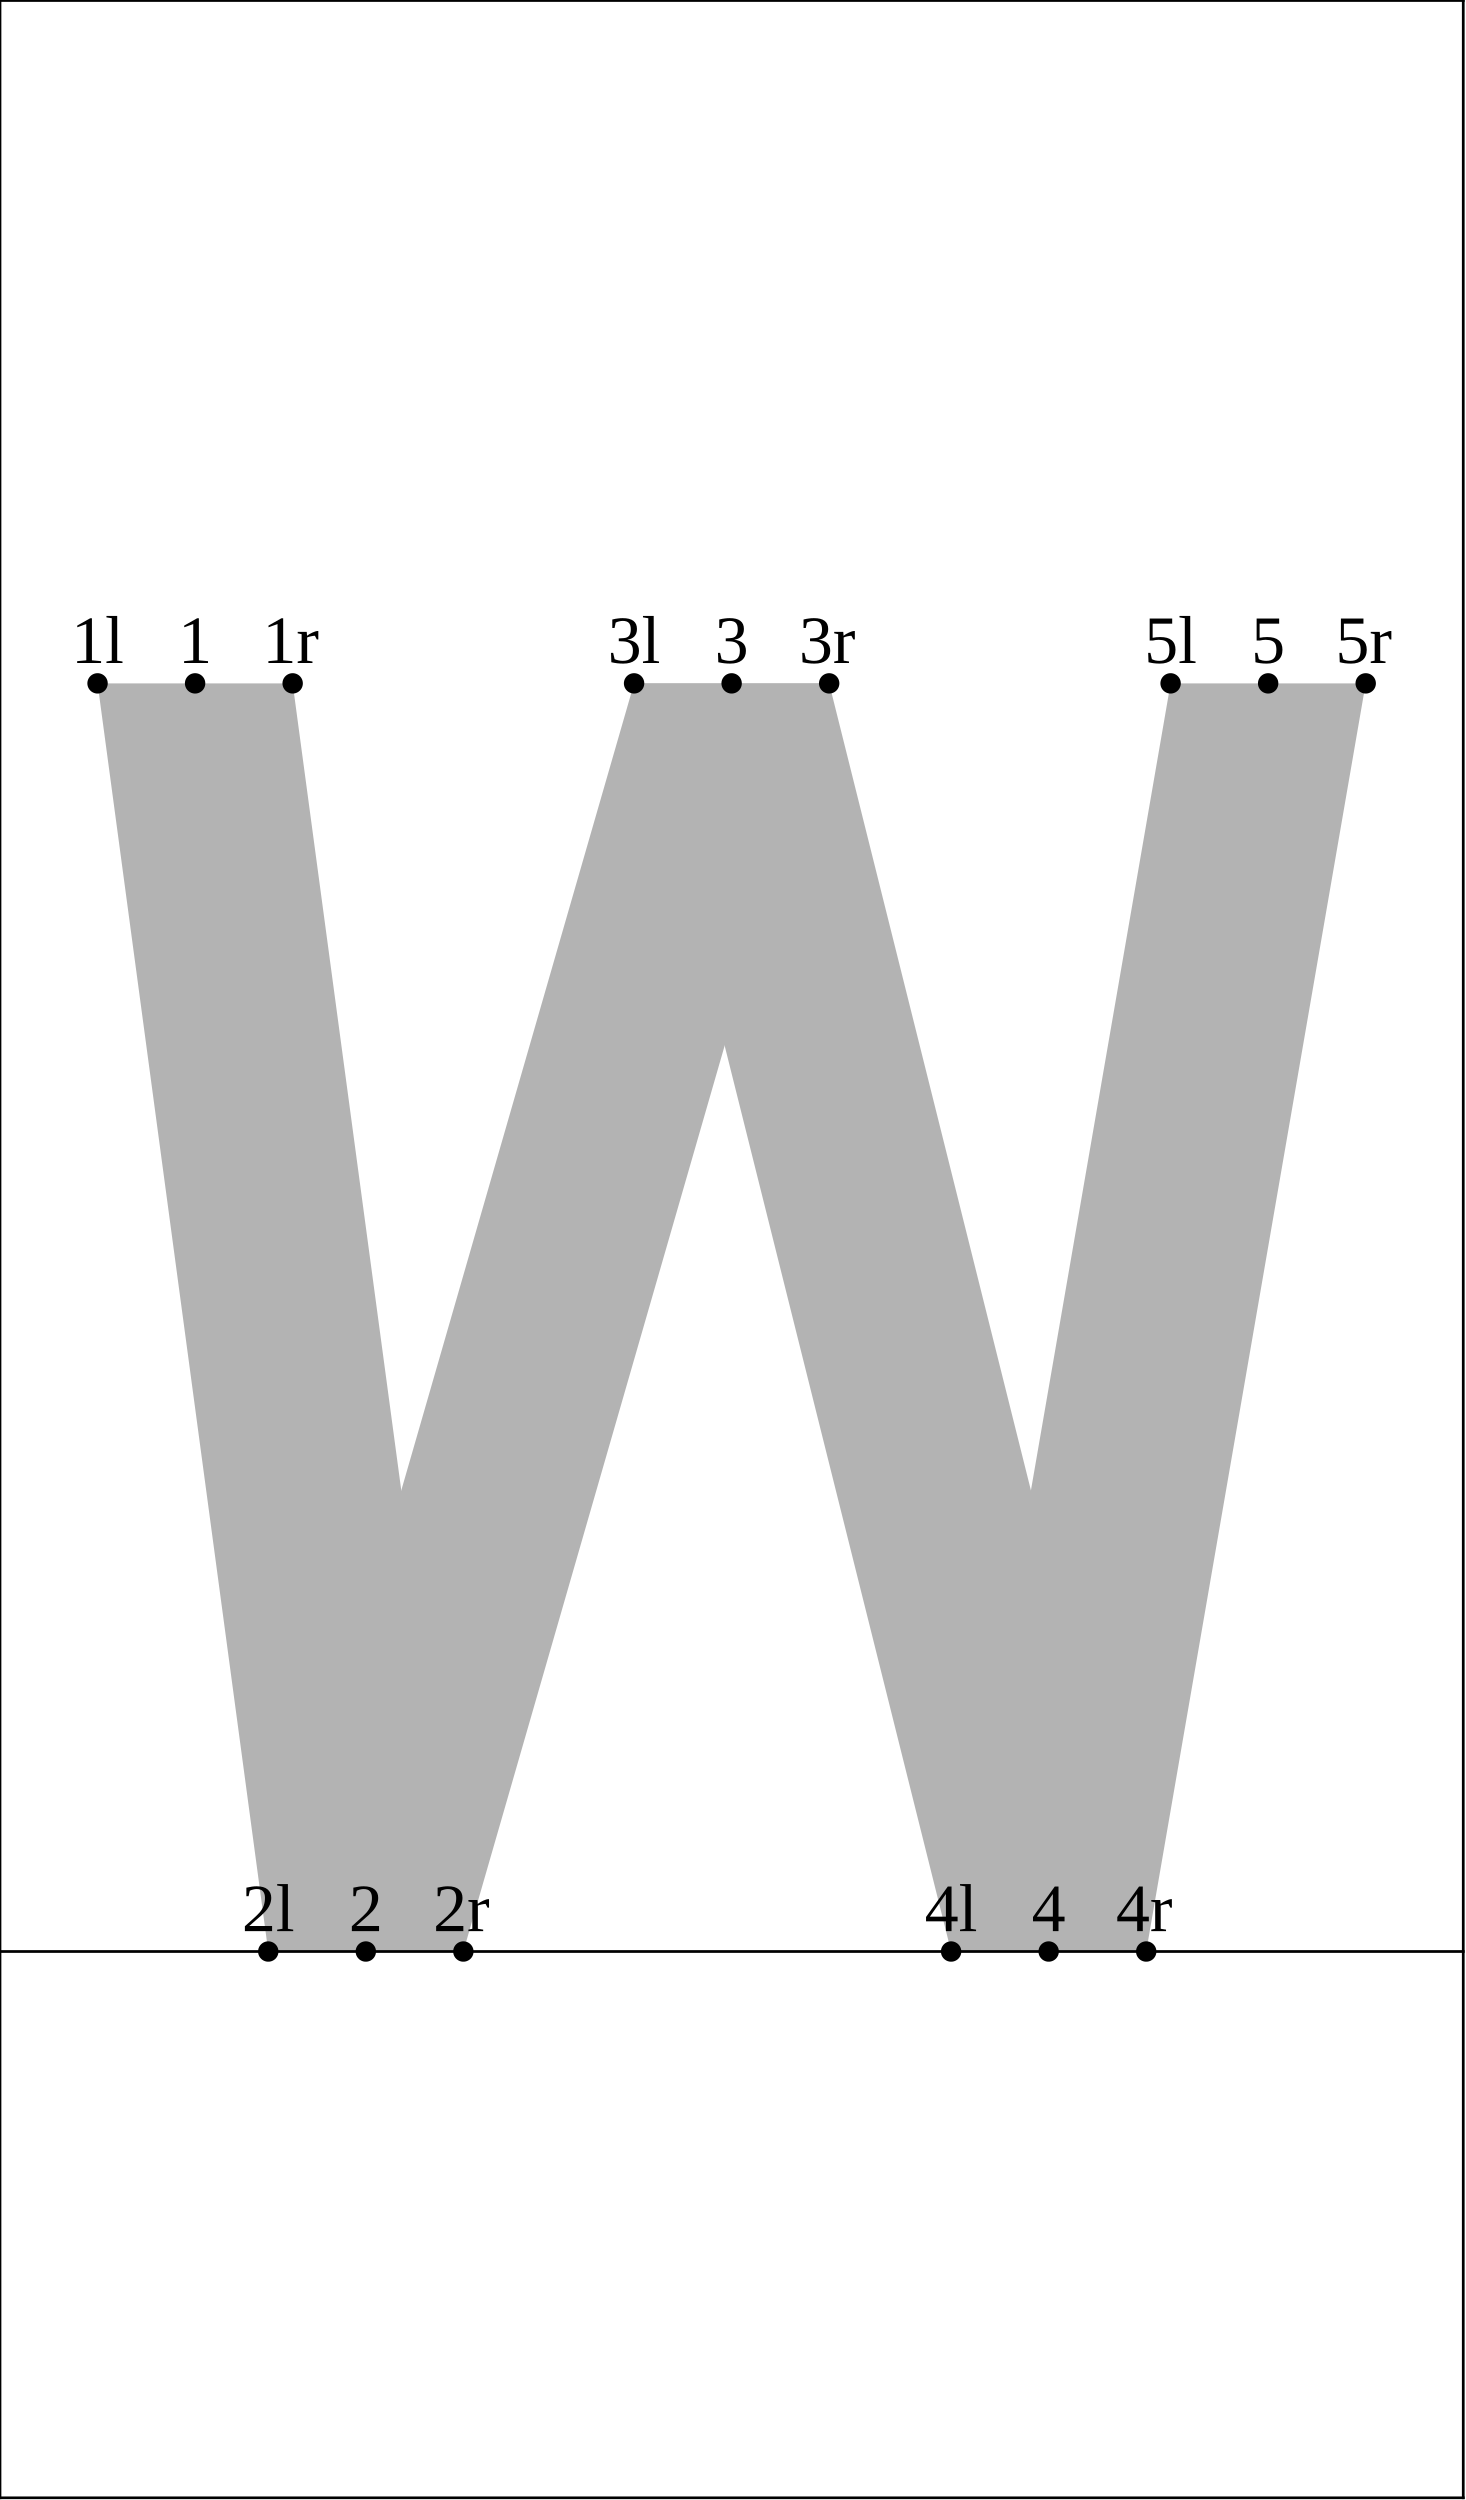
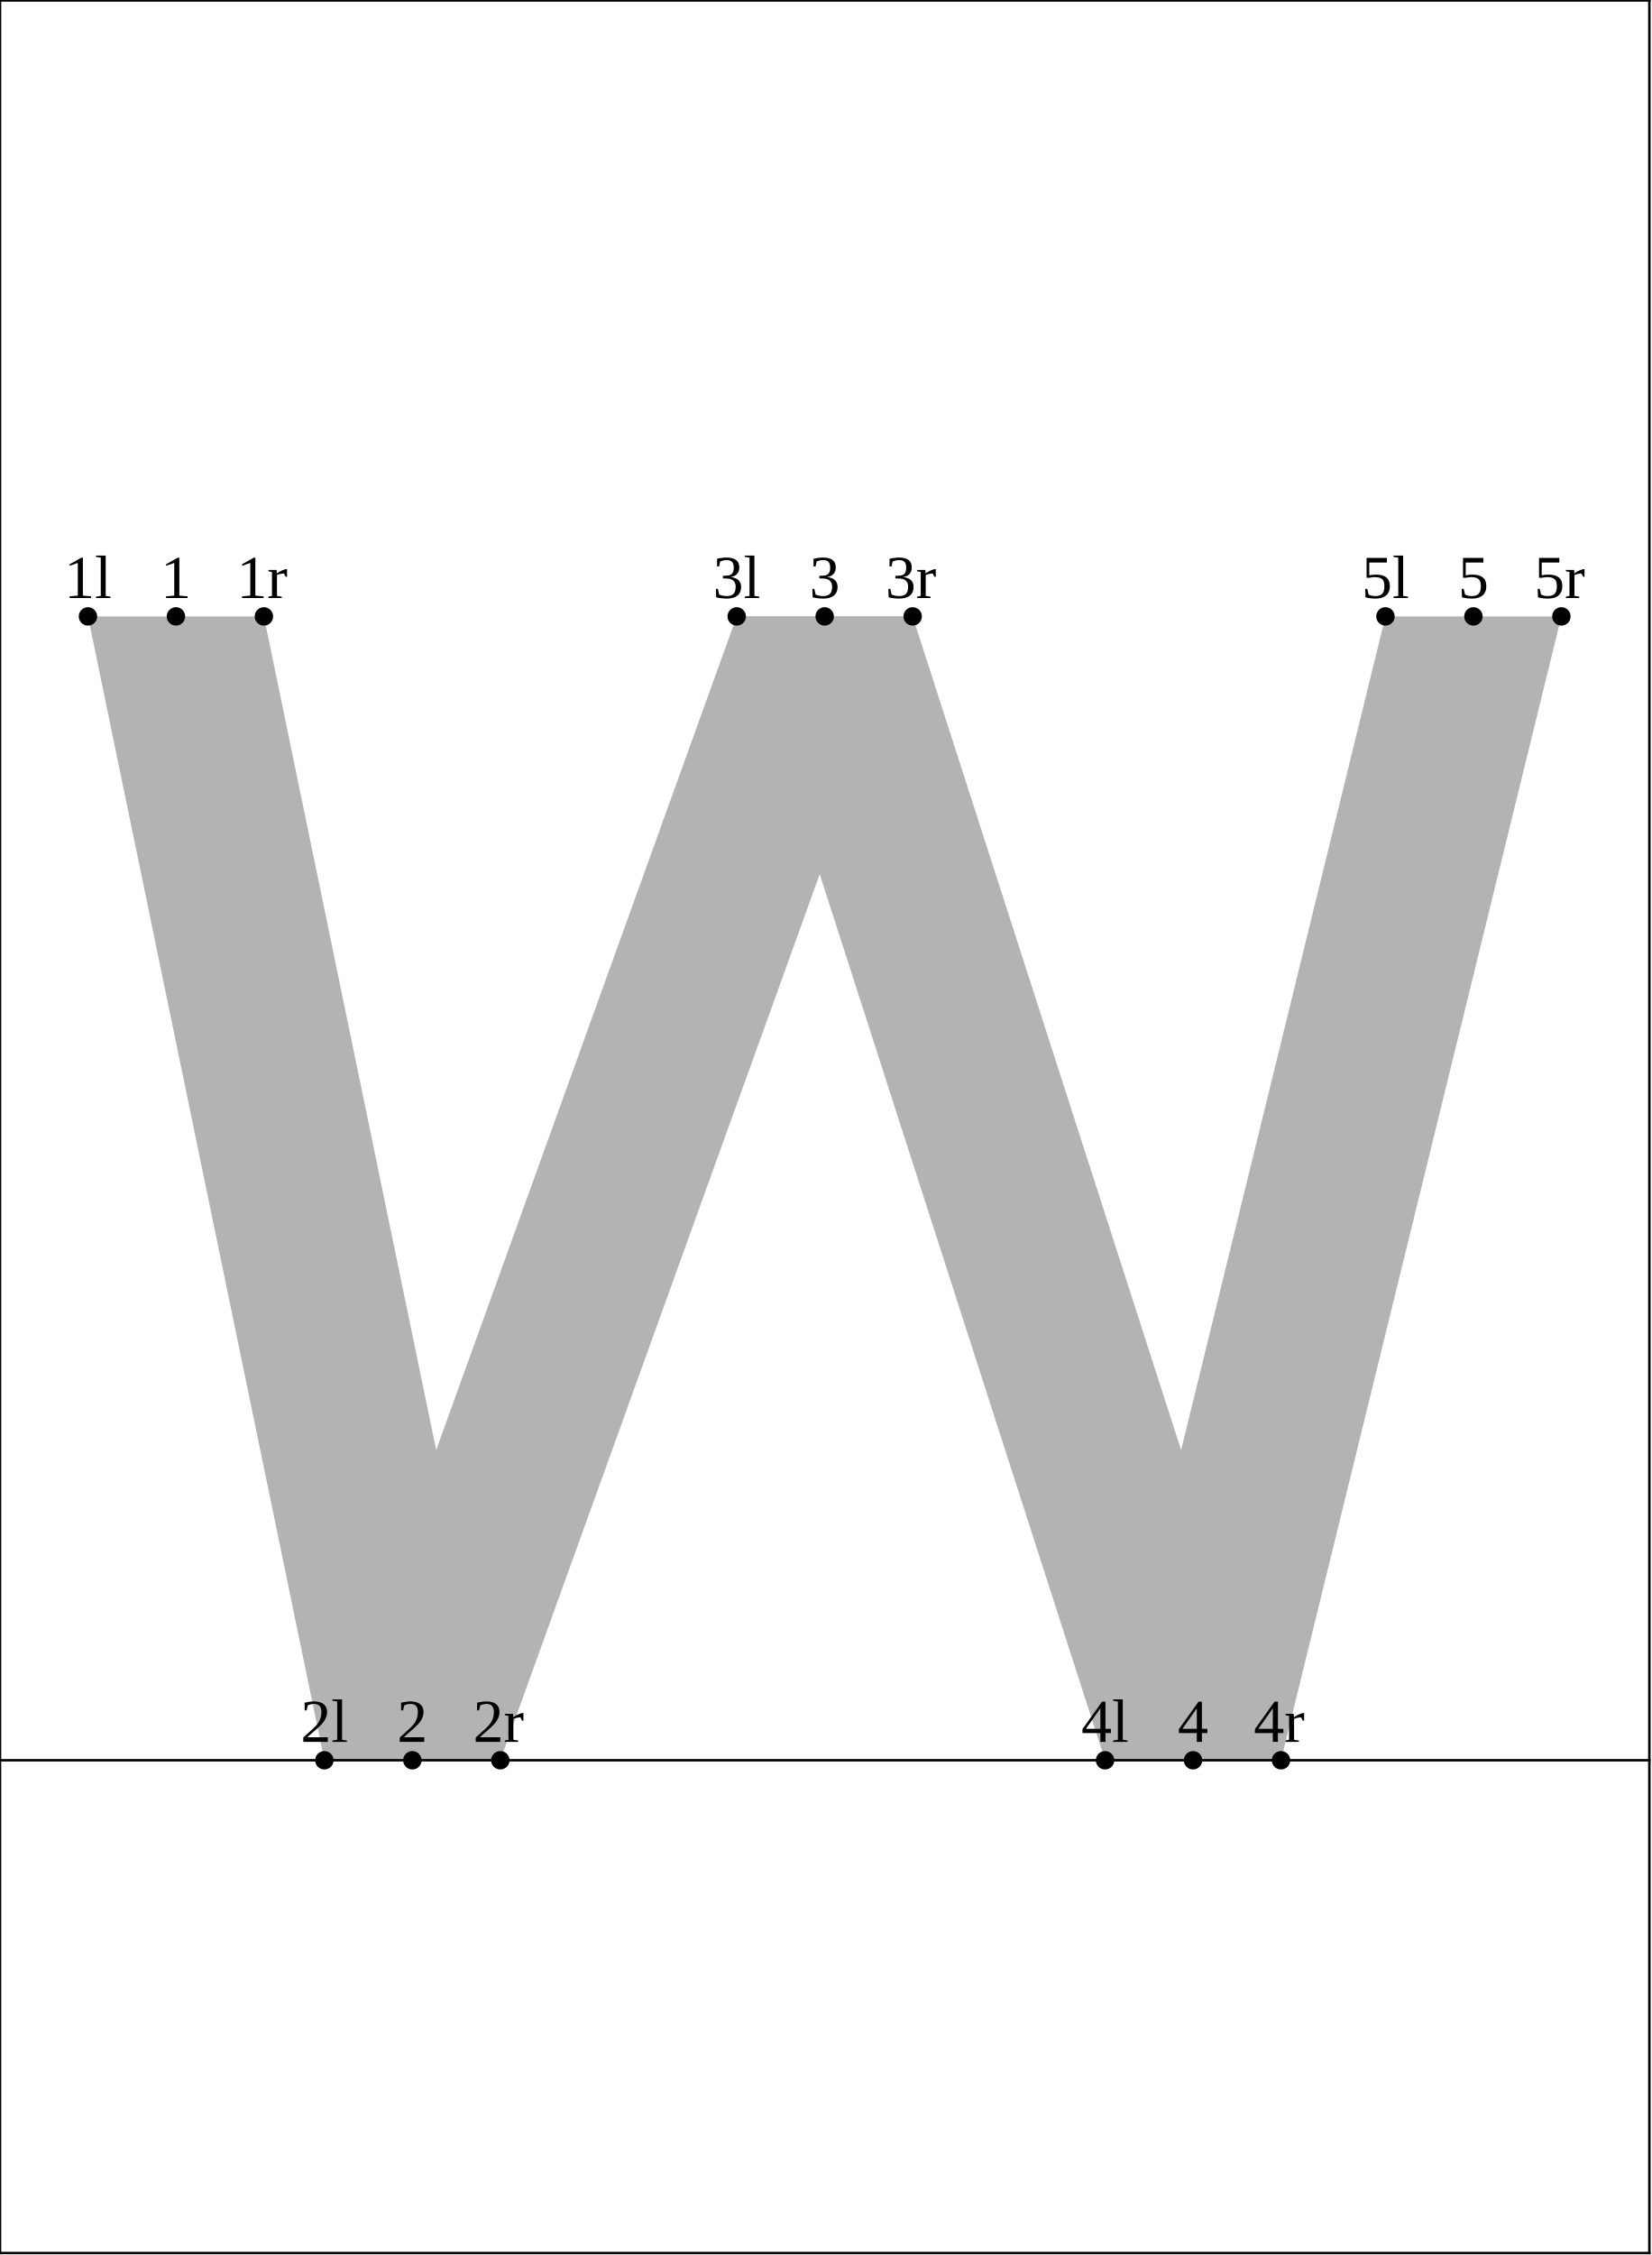
- <svg xmlns="http://www.w3.org/2000/svg" version="1.1" width="215.593" height="367.662" viewBox="0 0 215.593 367.662">
-   <path d="M14.346 100.5L39.452 287L68.144 287L43.039 100.5Z" style="fill: rgb(70%,70%,70%);stroke: none;" />
-   <path d="M39.452 287L93.25 100.5L121.942 100.5L68.144 287Z" style="fill: rgb(70%,70%,70%);stroke: none;" />
-   <path d="M93.25 100.5L139.875 287L168.567 287L121.942 100.5Z" style="fill: rgb(70%,70%,70%);stroke: none;" />
-   <path d="M172.154 100.5L139.875 287L168.567 287L200.846 100.5Z" style="fill: rgb(70%,70%,70%);stroke: none;" />
+ <svg xmlns="http://www.w3.org/2000/svg" version="1.1" width="269.391" height="367.662" viewBox="0 0 269.391 367.662">
+   <path d="M14.346 100.5L52.901 287L81.594 287L43.039 100.5Z" style="fill: rgb(70%,70%,70%);stroke: none;" />
+   <path d="M52.901 287L120.149 100.5L148.842 100.5L81.594 287Z" style="fill: rgb(70%,70%,70%);stroke: none;" />
+   <path d="M120.149 100.5L180.224 287L208.916 287L148.842 100.5Z" style="fill: rgb(70%,70%,70%);stroke: none;" />
+   <path d="M225.952 100.5L180.224 287L208.916 287L254.644 100.5Z" style="fill: rgb(70%,70%,70%);stroke: none;" />
  <g transform="translate(10.47183 97.49992)" style="fill: rgb(0%,0%,0%);">
    <text font-size="9.963">1l</text>
  </g>
  <path d="M14.346 100.5l0 0" style="stroke:rgb(0%,0%,0%); stroke-width: 3;stroke-linecap: round;stroke-linejoin: round;stroke-miterlimit: 10;fill: none;" />
-   <g transform="translate(35.57753 284)" style="fill: rgb(0%,0%,0%);">
+   <g transform="translate(49.02707 284)" style="fill: rgb(0%,0%,0%);">
    <text font-size="9.963">2l</text>
  </g>
-   <path d="M39.452 287l0 0" style="stroke:rgb(0%,0%,0%); stroke-width: 3;stroke-linecap: round;stroke-linejoin: round;stroke-miterlimit: 10;fill: none;" />
-   <g transform="translate(89.37566 97.49992)" style="fill: rgb(0%,0%,0%);">
+   <path d="M52.901 287l0 0" style="stroke:rgb(0%,0%,0%); stroke-width: 3;stroke-linecap: round;stroke-linejoin: round;stroke-miterlimit: 10;fill: none;" />
+   <g transform="translate(116.2747 97.49992)" style="fill: rgb(0%,0%,0%);">
    <text font-size="9.963">3l</text>
  </g>
-   <path d="M93.25 100.5l0 0" style="stroke:rgb(0%,0%,0%); stroke-width: 3;stroke-linecap: round;stroke-linejoin: round;stroke-miterlimit: 10;fill: none;" />
-   <g transform="translate(136.0007 284)" style="fill: rgb(0%,0%,0%);">
+   <path d="M120.149 100.5l0 0" style="stroke:rgb(0%,0%,0%); stroke-width: 3;stroke-linecap: round;stroke-linejoin: round;stroke-miterlimit: 10;fill: none;" />
+   <g transform="translate(176.3493 284)" style="fill: rgb(0%,0%,0%);">
    <text font-size="9.963">4l</text>
  </g>
-   <path d="M139.875 287l0 0" style="stroke:rgb(0%,0%,0%); stroke-width: 3;stroke-linecap: round;stroke-linejoin: round;stroke-miterlimit: 10;fill: none;" />
-   <g transform="translate(168.2795 97.49992)" style="fill: rgb(0%,0%,0%);">
+   <path d="M180.224 287l0 0" style="stroke:rgb(0%,0%,0%); stroke-width: 3;stroke-linecap: round;stroke-linejoin: round;stroke-miterlimit: 10;fill: none;" />
+   <g transform="translate(222.0776 97.49992)" style="fill: rgb(0%,0%,0%);">
    <text font-size="9.963">5l</text>
  </g>
-   <path d="M172.154 100.5l0 0" style="stroke:rgb(0%,0%,0%); stroke-width: 3;stroke-linecap: round;stroke-linejoin: round;stroke-miterlimit: 10;fill: none;" />
+   <path d="M225.952 100.5l0 0" style="stroke:rgb(0%,0%,0%); stroke-width: 3;stroke-linecap: round;stroke-linejoin: round;stroke-miterlimit: 10;fill: none;" />
  <g transform="translate(26.20177 97.49992)" style="fill: rgb(0%,0%,0%);">
    <text font-size="9.963">1</text>
  </g>
  <path d="M28.692 100.5l0 0" style="stroke:rgb(0%,0%,0%); stroke-width: 3;stroke-linecap: round;stroke-linejoin: round;stroke-miterlimit: 10;fill: none;" />
-   <g transform="translate(51.30745 284)" style="fill: rgb(0%,0%,0%);">
+   <g transform="translate(64.75699 284)" style="fill: rgb(0%,0%,0%);">
    <text font-size="9.963">2</text>
  </g>
-   <path d="M53.798 287l0 0" style="stroke:rgb(0%,0%,0%); stroke-width: 3;stroke-linecap: round;stroke-linejoin: round;stroke-miterlimit: 10;fill: none;" />
-   <g transform="translate(105.1056 97.49992)" style="fill: rgb(0%,0%,0%);">
+   <path d="M67.248 287l0 0" style="stroke:rgb(0%,0%,0%); stroke-width: 3;stroke-linecap: round;stroke-linejoin: round;stroke-miterlimit: 10;fill: none;" />
+   <g transform="translate(132.0046 97.49992)" style="fill: rgb(0%,0%,0%);">
    <text font-size="9.963">3</text>
  </g>
-   <path d="M107.596 100.5l0 0" style="stroke:rgb(0%,0%,0%); stroke-width: 3;stroke-linecap: round;stroke-linejoin: round;stroke-miterlimit: 10;fill: none;" />
-   <g transform="translate(151.7306 284)" style="fill: rgb(0%,0%,0%);">
+   <path d="M134.495 100.5l0 0" style="stroke:rgb(0%,0%,0%); stroke-width: 3;stroke-linecap: round;stroke-linejoin: round;stroke-miterlimit: 10;fill: none;" />
+   <g transform="translate(192.0792 284)" style="fill: rgb(0%,0%,0%);">
    <text font-size="9.963">4</text>
  </g>
-   <path d="M154.221 287l0 0" style="stroke:rgb(0%,0%,0%); stroke-width: 3;stroke-linecap: round;stroke-linejoin: round;stroke-miterlimit: 10;fill: none;" />
-   <g transform="translate(184.0094 97.49992)" style="fill: rgb(0%,0%,0%);">
+   <path d="M194.57 287l0 0" style="stroke:rgb(0%,0%,0%); stroke-width: 3;stroke-linecap: round;stroke-linejoin: round;stroke-miterlimit: 10;fill: none;" />
+   <g transform="translate(237.8075 97.49992)" style="fill: rgb(0%,0%,0%);">
    <text font-size="9.963">5</text>
  </g>
-   <path d="M186.5 100.5l0 0" style="stroke:rgb(0%,0%,0%); stroke-width: 3;stroke-linecap: round;stroke-linejoin: round;stroke-miterlimit: 10;fill: none;" />
+   <path d="M240.298 100.5l0 0" style="stroke:rgb(0%,0%,0%); stroke-width: 3;stroke-linecap: round;stroke-linejoin: round;stroke-miterlimit: 10;fill: none;" />
  <g transform="translate(38.59695 97.49992)" style="fill: rgb(0%,0%,0%);">
    <text font-size="9.963">1r</text>
  </g>
  <path d="M43.039 100.5l0 0" style="stroke:rgb(0%,0%,0%); stroke-width: 3;stroke-linecap: round;stroke-linejoin: round;stroke-miterlimit: 10;fill: none;" />
-   <g transform="translate(63.70265 284)" style="fill: rgb(0%,0%,0%);">
+   <g transform="translate(77.15218 284)" style="fill: rgb(0%,0%,0%);">
    <text font-size="9.963">2r</text>
  </g>
-   <path d="M68.144 287l0 0" style="stroke:rgb(0%,0%,0%); stroke-width: 3;stroke-linecap: round;stroke-linejoin: round;stroke-miterlimit: 10;fill: none;" />
-   <g transform="translate(117.5008 97.49992)" style="fill: rgb(0%,0%,0%);">
+   <path d="M81.594 287l0 0" style="stroke:rgb(0%,0%,0%); stroke-width: 3;stroke-linecap: round;stroke-linejoin: round;stroke-miterlimit: 10;fill: none;" />
+   <g transform="translate(144.3998 97.49992)" style="fill: rgb(0%,0%,0%);">
    <text font-size="9.963">3r</text>
  </g>
-   <path d="M121.942 100.5l0 0" style="stroke:rgb(0%,0%,0%); stroke-width: 3;stroke-linecap: round;stroke-linejoin: round;stroke-miterlimit: 10;fill: none;" />
-   <g transform="translate(164.1258 284)" style="fill: rgb(0%,0%,0%);">
+   <path d="M148.842 100.5l0 0" style="stroke:rgb(0%,0%,0%); stroke-width: 3;stroke-linecap: round;stroke-linejoin: round;stroke-miterlimit: 10;fill: none;" />
+   <g transform="translate(204.4744 284)" style="fill: rgb(0%,0%,0%);">
    <text font-size="9.963">4r</text>
  </g>
-   <path d="M168.567 287l0 0" style="stroke:rgb(0%,0%,0%); stroke-width: 3;stroke-linecap: round;stroke-linejoin: round;stroke-miterlimit: 10;fill: none;" />
-   <g transform="translate(196.4046 97.49992)" style="fill: rgb(0%,0%,0%);">
+   <path d="M208.916 287l0 0" style="stroke:rgb(0%,0%,0%); stroke-width: 3;stroke-linecap: round;stroke-linejoin: round;stroke-miterlimit: 10;fill: none;" />
+   <g transform="translate(250.2027 97.49992)" style="fill: rgb(0%,0%,0%);">
    <text font-size="9.963">5r</text>
  </g>
-   <path d="M200.846 100.5l0 0" style="stroke:rgb(0%,0%,0%); stroke-width: 3;stroke-linecap: round;stroke-linejoin: round;stroke-miterlimit: 10;fill: none;" />
-   <path d="M0 287L215.193 287" style="stroke:rgb(0%,0%,0%); stroke-width: 0.4;stroke-linecap: square;stroke-linejoin: round;stroke-miterlimit: 10;fill: none;" />
-   <path d="M0 0.077L215.193 0.077" style="stroke:rgb(0%,0%,0%); stroke-width: 0.4;stroke-linecap: square;stroke-linejoin: round;stroke-miterlimit: 10;fill: none;" />
-   <path d="M0 367.339L215.193 367.339" style="stroke:rgb(0%,0%,0%); stroke-width: 0.4;stroke-linecap: square;stroke-linejoin: round;stroke-miterlimit: 10;fill: none;" />
+   <path d="M254.644 100.5l0 0" style="stroke:rgb(0%,0%,0%); stroke-width: 3;stroke-linecap: round;stroke-linejoin: round;stroke-miterlimit: 10;fill: none;" />
+   <path d="M0 287L268.991 287" style="stroke:rgb(0%,0%,0%); stroke-width: 0.4;stroke-linecap: square;stroke-linejoin: round;stroke-miterlimit: 10;fill: none;" />
+   <path d="M0 0.077L268.991 0.077" style="stroke:rgb(0%,0%,0%); stroke-width: 0.4;stroke-linecap: square;stroke-linejoin: round;stroke-miterlimit: 10;fill: none;" />
+   <path d="M0 367.339L268.991 367.339" style="stroke:rgb(0%,0%,0%); stroke-width: 0.4;stroke-linecap: square;stroke-linejoin: round;stroke-miterlimit: 10;fill: none;" />
  <path d="M0 367.339L0 0.077" style="stroke:rgb(0%,0%,0%); stroke-width: 0.4;stroke-linecap: square;stroke-linejoin: round;stroke-miterlimit: 10;fill: none;" />
-   <path d="M215.193 367.339L215.193 0.077" style="stroke:rgb(0%,0%,0%); stroke-width: 0.4;stroke-linecap: square;stroke-linejoin: round;stroke-miterlimit: 10;fill: none;" />
+   <path d="M268.991 367.339L268.991 0.077" style="stroke:rgb(0%,0%,0%); stroke-width: 0.4;stroke-linecap: square;stroke-linejoin: round;stroke-miterlimit: 10;fill: none;" />
</svg>
